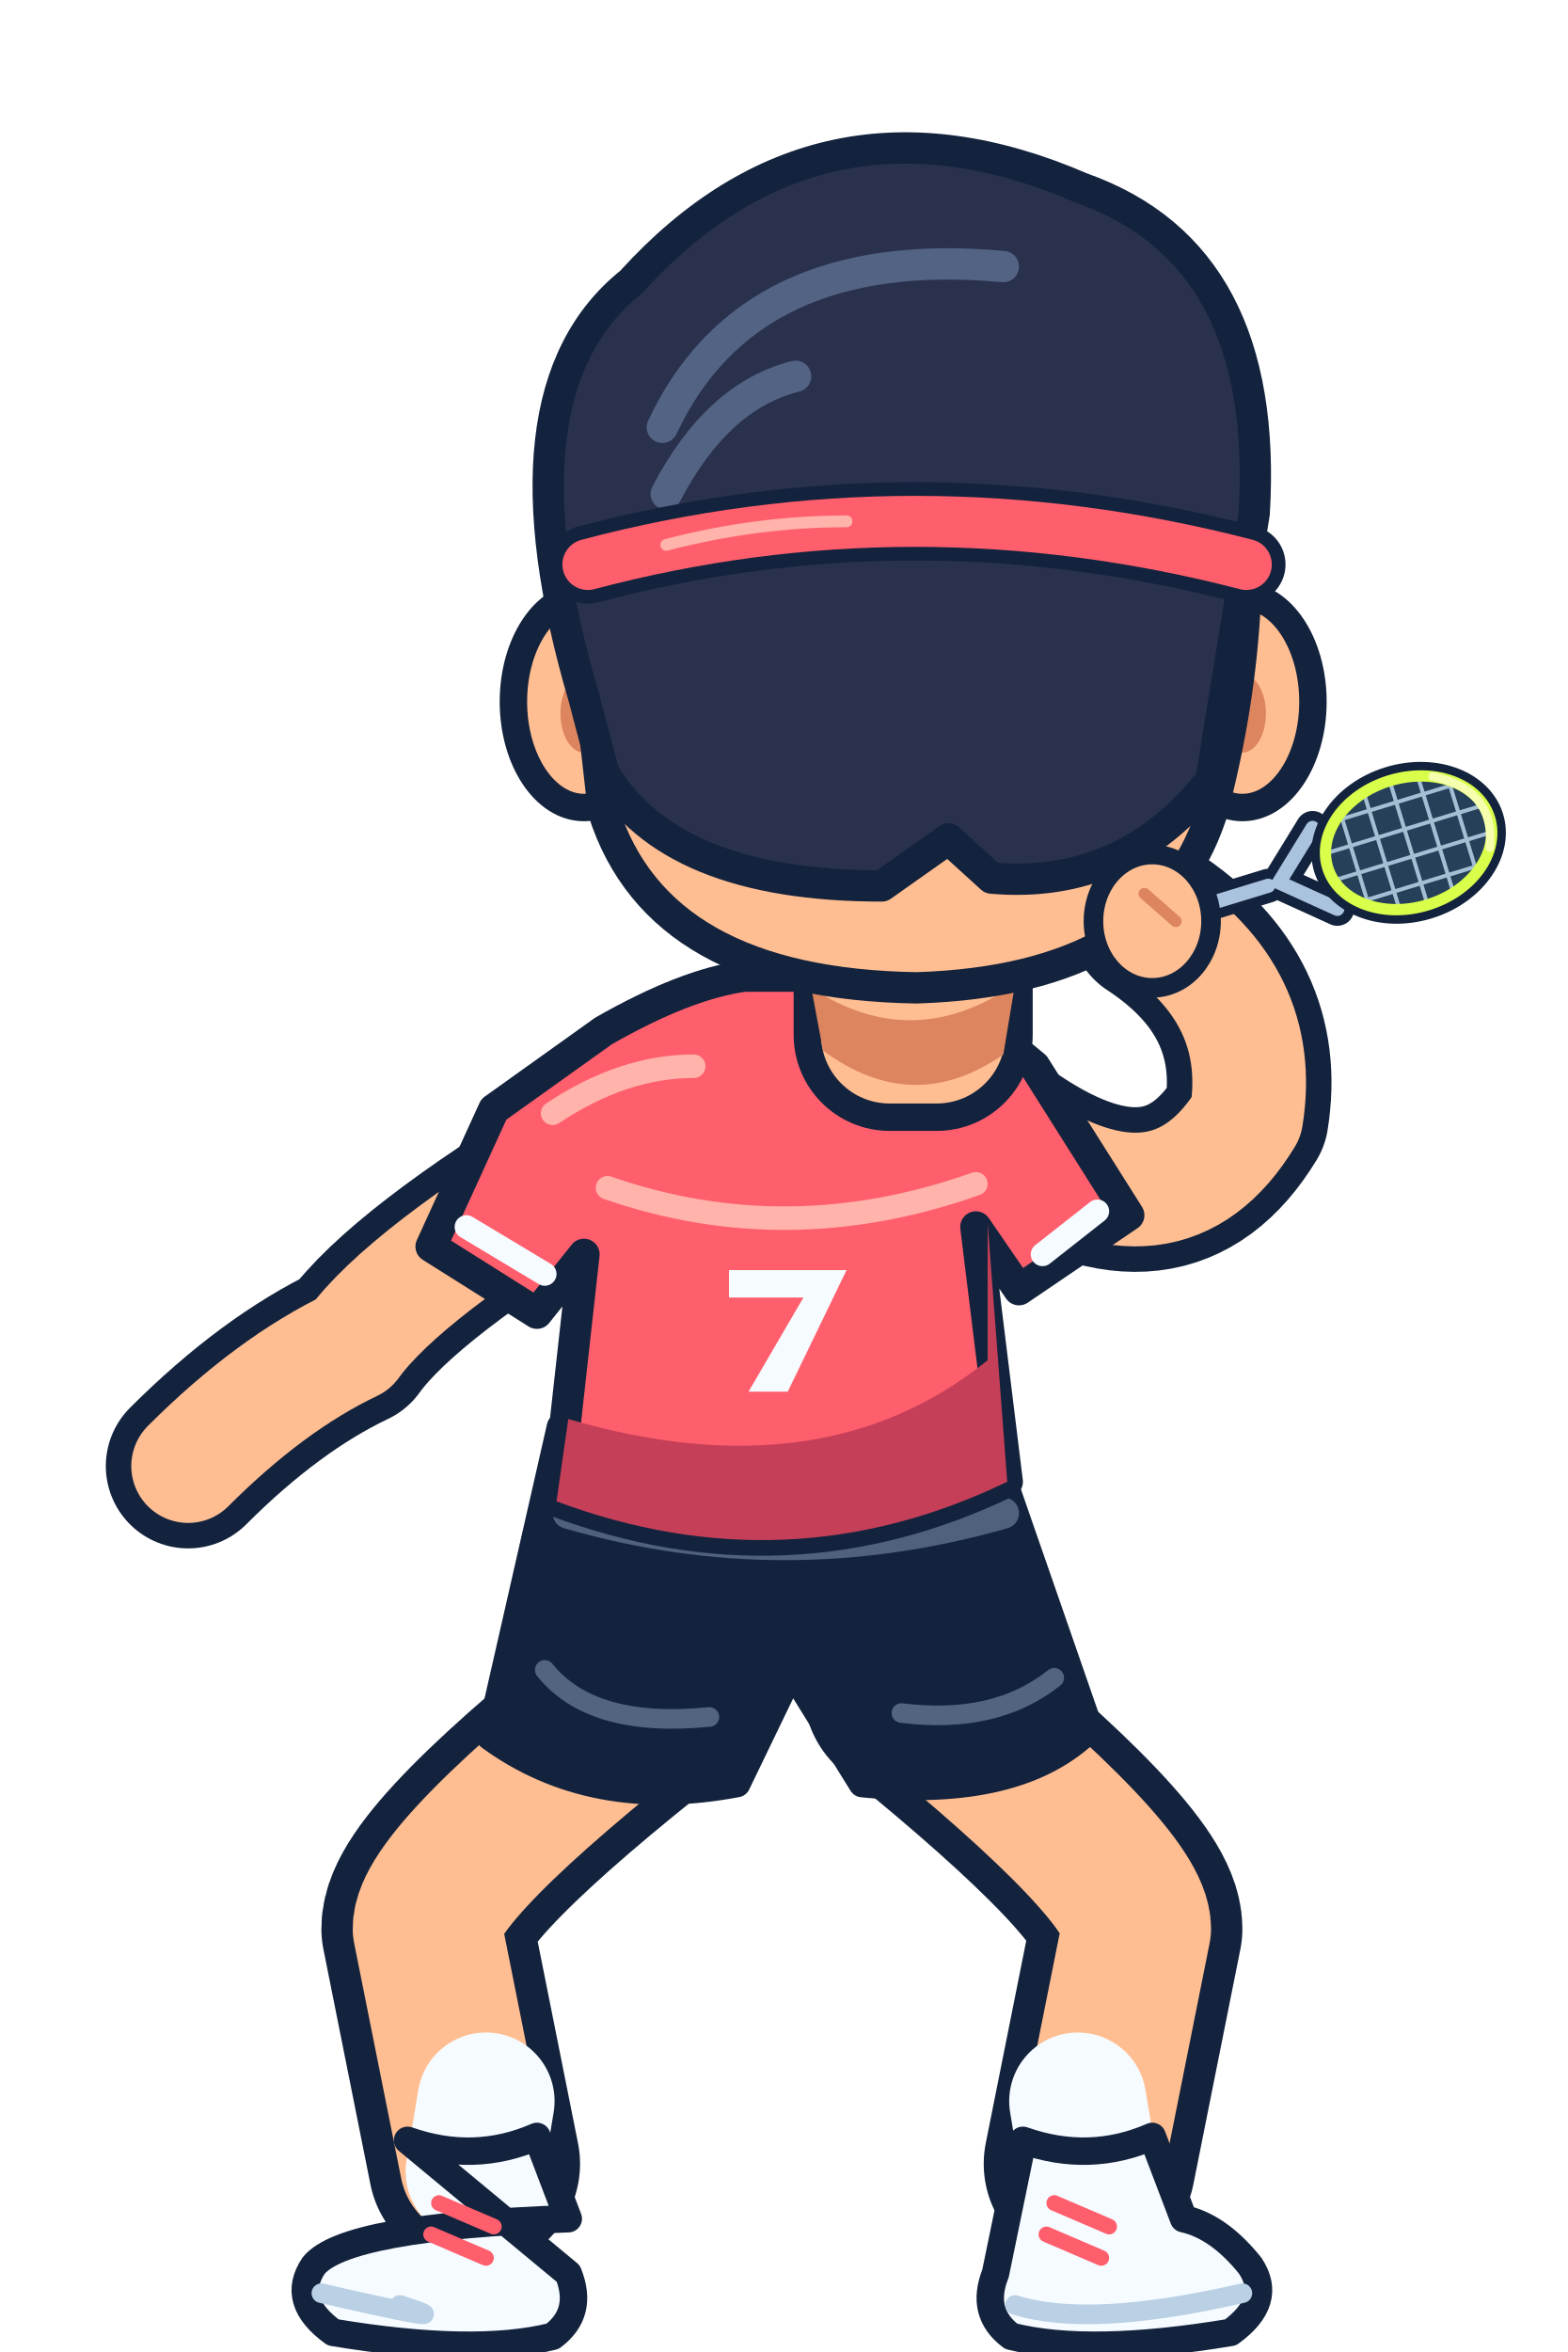
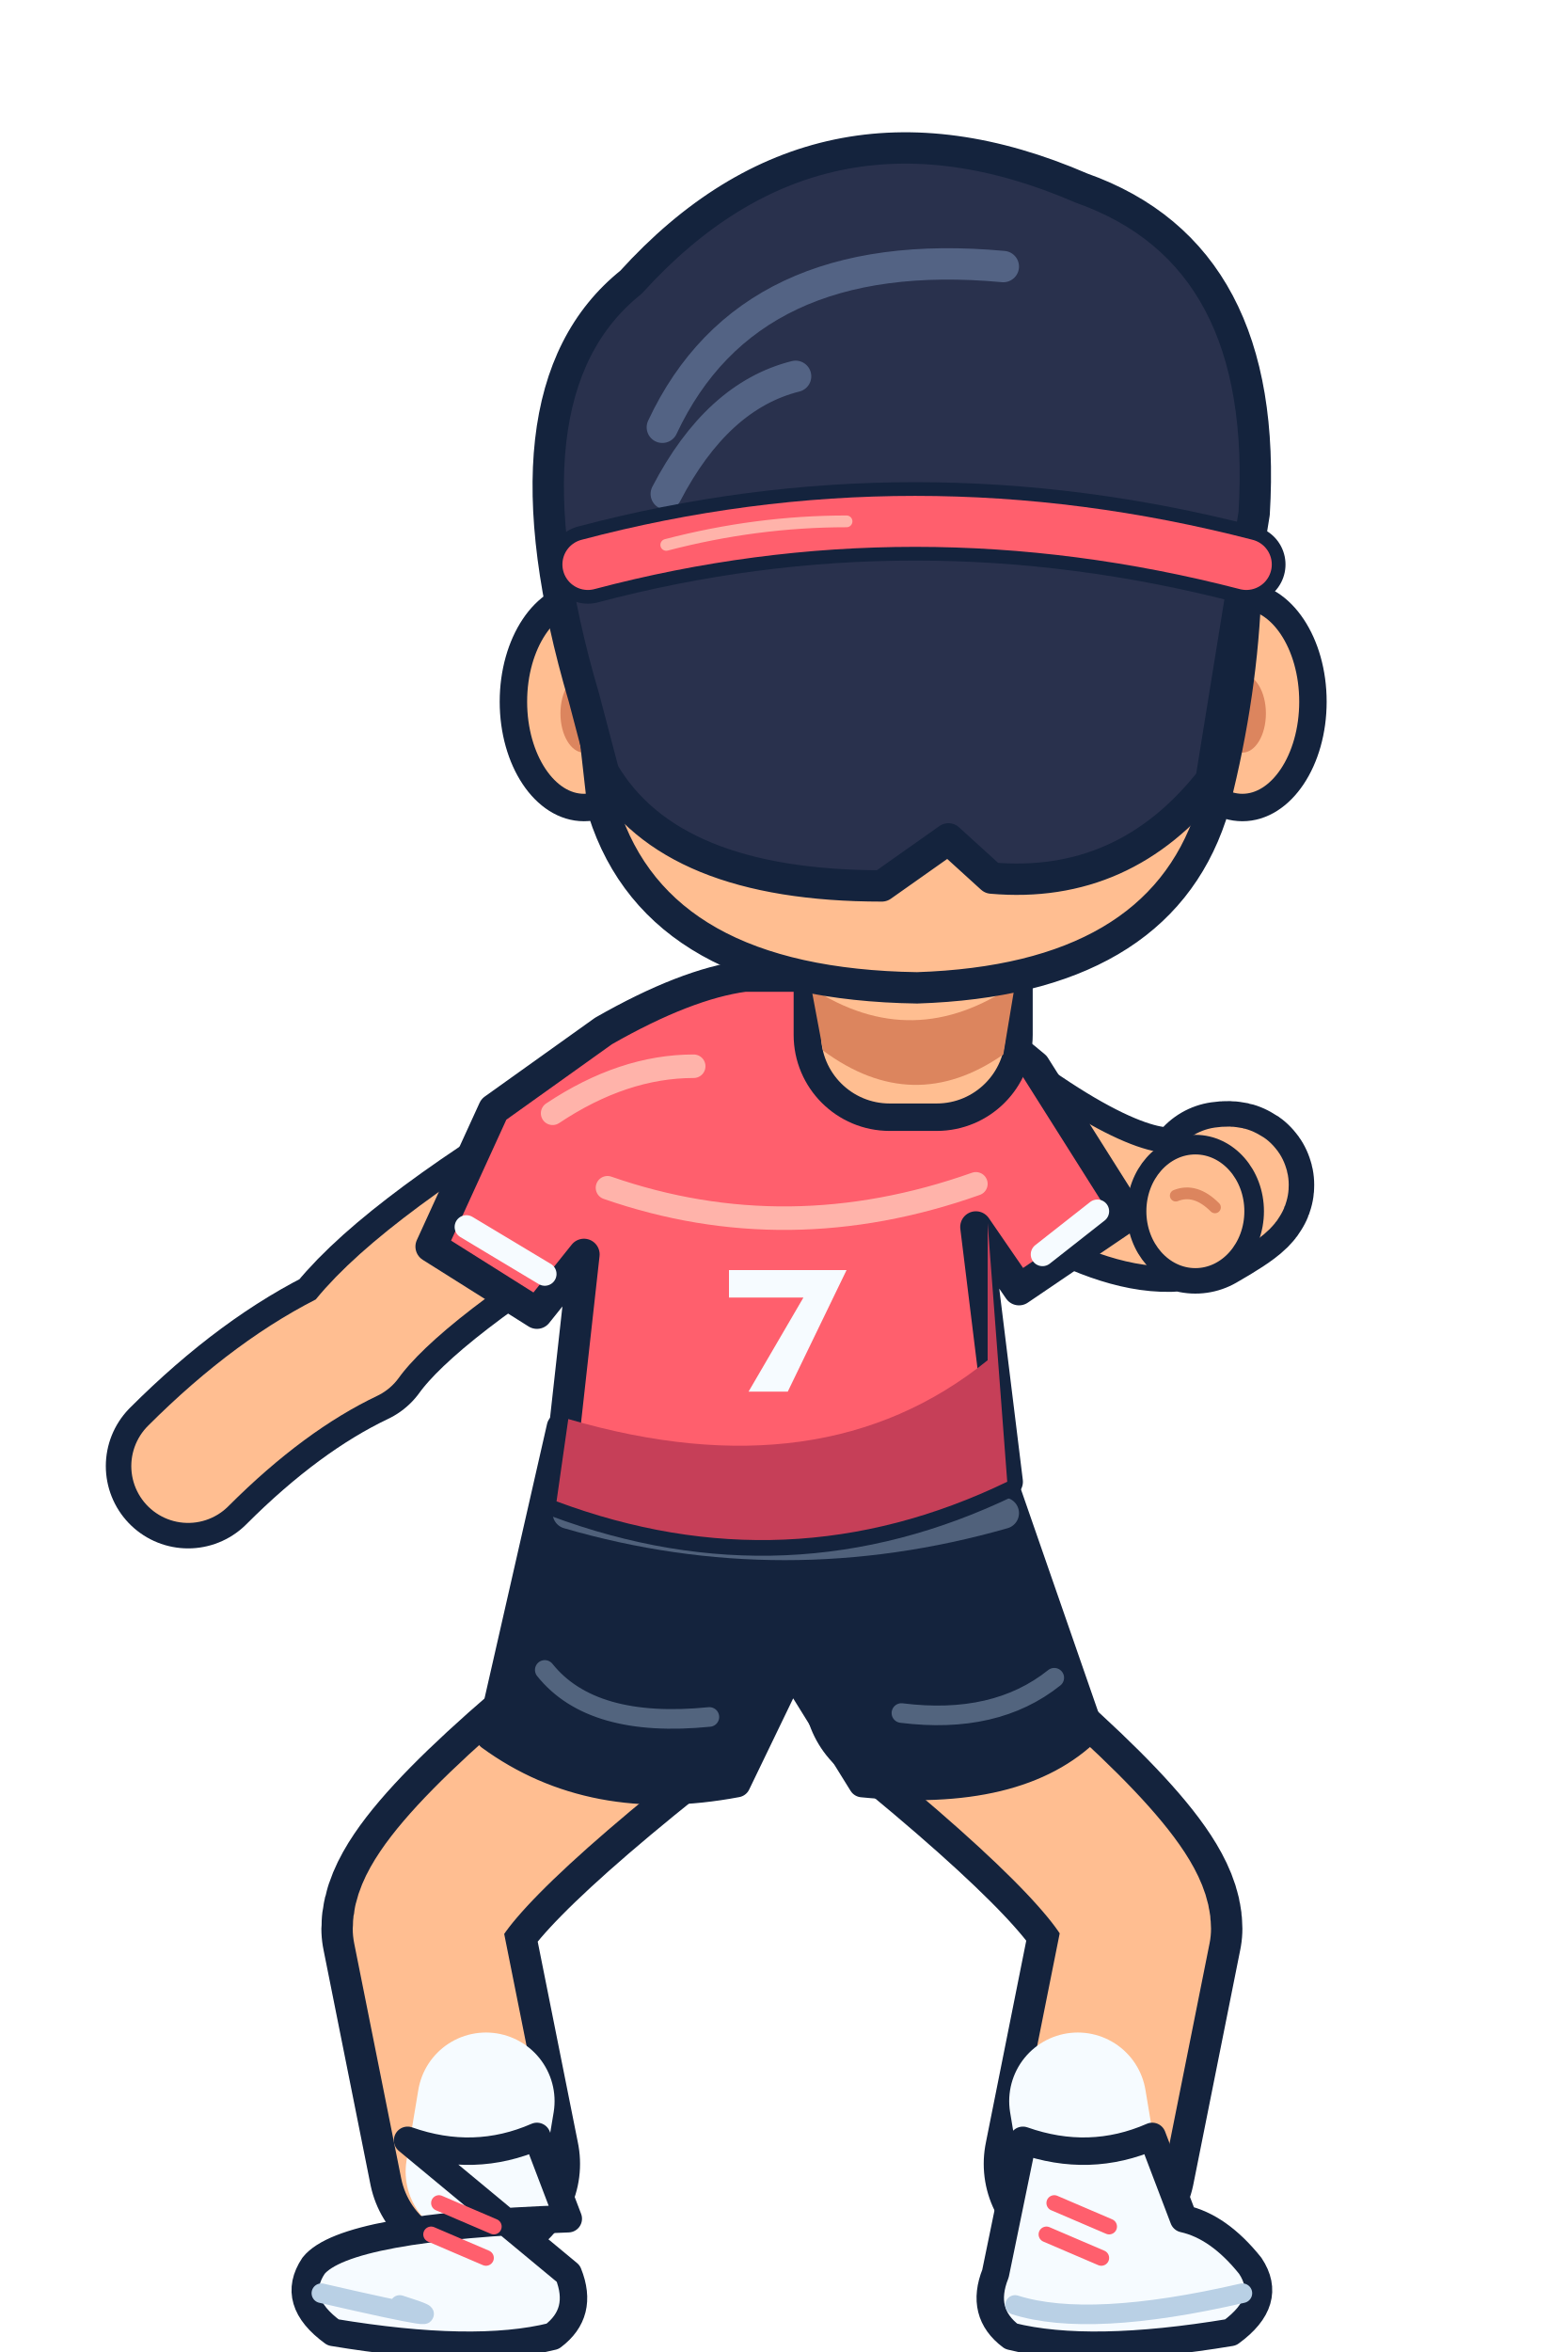
<svg xmlns="http://www.w3.org/2000/svg" width="400" height="600" viewBox="0 0 400 600">
-   <defs>
-     <clipPath id="strings">
-       <ellipse cx="0" cy="-95" rx="22" ry="29" />
-     </clipPath>
-   </defs>
  <path d="M169 431Q109 478 109 492L121 552" fill="none" stroke="#14233d" stroke-width="54" stroke-linejoin="round" stroke-linecap="round" />
  <path d="M169 431Q109 478 109 492L121 552" fill="none" stroke="#ffbe91" stroke-width="38" stroke-linejoin="round" stroke-linecap="round" />
  <path d="M124 536L121 554" fill="none" stroke="#f6fbff" stroke-width="35" stroke-linejoin="round" stroke-linecap="round" />
  <path d="M104 546Q121 552 137 545L145 566Q88 568 80 578Q74 587 85 595Q121 601 141 596Q149 590 145 580Z" fill="#f6fbff" stroke="#14233d" stroke-width="7" stroke-linejoin="round" stroke-linecap="round" />
  <path d="M102 588Q121 594 82 585" fill="none" stroke="#b9d0e5" stroke-width="5" stroke-linejoin="round" stroke-linecap="round" />
  <path d="M112 562l14 6 m-16 2l14 6" fill="none" stroke="#ff5f6d" stroke-width="4" stroke-linejoin="round" stroke-linecap="round" />
  <path d="M232 431Q290 478 290 492L278 552" fill="none" stroke="#14233d" stroke-width="54" stroke-linejoin="round" stroke-linecap="round" />
  <path d="M232 431Q290 478 290 492L278 552" fill="none" stroke="#ffbe91" stroke-width="38" stroke-linejoin="round" stroke-linecap="round" />
  <path d="M275 536L278 554" fill="none" stroke="#f6fbff" stroke-width="35" stroke-linejoin="round" stroke-linecap="round" />
  <path d="M261 546Q278 552 294 545L302 566Q311 568 319 578Q325 587 314 595Q278 601 258 596Q250 590 254 580Z" fill="#f6fbff" stroke="#14233d" stroke-width="7" stroke-linejoin="round" stroke-linecap="round" />
  <path d="M259 588Q278 594 317 585" fill="none" stroke="#b9d0e5" stroke-width="5" stroke-linejoin="round" stroke-linecap="round" />
  <path d="M269 562l14 6 m-16 2l14 6" fill="none" stroke="#ff5f6d" stroke-width="4" stroke-linejoin="round" stroke-linecap="round" />
  <path d="M143 364Q200 350 253 369L278 441Q260 459 220 455L202 426L188 455Q151 462 125 443Z" fill="#14233d" stroke="#14233d" stroke-width="7" stroke-linejoin="round" stroke-linecap="round" />
  <path d="M139 426Q151 441 181 438 M230 437Q254 440 269 428" fill="none" stroke="#52647e" stroke-width="5" stroke-linejoin="round" stroke-linecap="round" />
  <path d="M145 386Q200 402 256 386" fill="none" stroke="#50617b" stroke-width="8" stroke-linejoin="round" stroke-linecap="round" />
  <path d="M151 296Q103 325 90 343Q69 353 48 374" fill="none" stroke="#14233d" stroke-width="42" stroke-linejoin="round" stroke-linecap="round" />
  <path d="M151 296Q103 325 90 343Q69 353 48 374" fill="none" stroke="#ffbe91" stroke-width="29" stroke-linejoin="round" stroke-linecap="round" />
-   <path d="M259 292Q298 318 318 285Q323 254 294 235" fill="none" stroke="#14233d" stroke-width="42" stroke-linejoin="round" stroke-linecap="round" />
-   <path d="M259 292Q298 318 318 285Q323 254 294 235" fill="none" stroke="#ffbe91" stroke-width="29" stroke-linejoin="round" stroke-linecap="round" />
+   <path d="M259 292Q299 319 312 302Q319 301 305 309" fill="none" stroke="#14233d" stroke-width="42" stroke-linejoin="round" stroke-linecap="round" />
+   <path d="M259 292Q299 319 312 302Q319 301 305 309" fill="none" stroke="#ffbe91" stroke-width="29" stroke-linejoin="round" stroke-linecap="round" />
  <path d="M154 263Q175 251 190 249H222Q244 255 264 272L288 310L260 329L249 313L257 378Q201 405 142 383L149 320L137 335L110 318L126 283Z" fill="#ff5f6d" stroke="#14233d" stroke-width="8" stroke-linejoin="round" stroke-linecap="round" />
  <path d="M252 312L257 378Q201 405 142 383L145 362Q210 381 252 347Z" fill="#c63f58" stroke="none" stroke-width="1" stroke-linejoin="round" stroke-linecap="round" />
  <path d="M119 313L139 325 M266 320L280 309" fill="none" stroke="#f6fbff" stroke-width="6" stroke-linejoin="round" stroke-linecap="round" />
  <path d="M141 284Q159 272 177 272 M226 267L249 280" fill="none" stroke="#ffb3aa" stroke-width="6" stroke-linejoin="round" stroke-linecap="round" />
  <path d="M155 303Q201 319 249 302" fill="none" stroke="#ffb3aa" stroke-width="6" stroke-linejoin="round" stroke-linecap="round" />
  <path d="M186 324H216L201 355H191L205 331H186Z" fill="#f6fbff" stroke="none" stroke-width="1" stroke-linejoin="round" stroke-linecap="round" />
  <rect x="206" y="228" width="54" height="57" rx="21" fill="#ffbe91" stroke="#14233d" stroke-width="7" />
  <path d="M207 252Q233 269 259 251L256 269Q233 285 210 268Z" fill="#dc855e" stroke="none" stroke-width="1" stroke-linejoin="round" stroke-linecap="round" />
  <ellipse cx="149" cy="179" rx="18" ry="27" fill="#ffbe91" stroke="#14233d" stroke-width="7" />
  <ellipse cx="149" cy="182" rx="6" ry="10" fill="#dc855e" stroke="none" stroke-width="1" />
  <ellipse cx="317" cy="179" rx="18" ry="27" fill="#ffbe91" stroke="#14233d" stroke-width="7" />
  <ellipse cx="317" cy="182" rx="6" ry="10" fill="#dc855e" stroke="none" stroke-width="1" />
  <path d="M147 145Q143 70 208 51Q285 36 314 100Q324 152 309 208Q295 250 234 252Q168 251 154 207Z" fill="#ffbe91" stroke="#14233d" stroke-width="8" stroke-linejoin="round" stroke-linecap="round" />
  <path d="M149 178Q126 100 161 72Q209 19 276 48Q324 65 320 131L309 199Q287 227 253 224L242 214L225 226Q171 226 154 197Z" fill="#29314d" stroke="#14233d" stroke-width="8" stroke-linejoin="round" stroke-linecap="round" />
  <path d="M169 109Q191 62 256 68 M170 126Q183 101 203 96" fill="none" stroke="#536384" stroke-width="8" stroke-linejoin="round" stroke-linecap="round" />
  <path d="M150 144Q233 122 318 144" fill="none" stroke="#14233d" stroke-width="20" stroke-linejoin="round" stroke-linecap="round" />
  <path d="M150 144Q233 122 318 144" fill="none" stroke="#ff5f6d" stroke-width="13" stroke-linejoin="round" stroke-linecap="round" />
  <path d="M170 139Q193 133 216 133" fill="none" stroke="#ffb3aa" stroke-width="3" stroke-linejoin="round" stroke-linecap="round" />
-   <g transform="translate(294 235) rotate(73) scale(0.72)">
-     <path d="M0 16V-43 M0 -47L-15 -64 M0 -47L15 -64" fill="none" stroke="#14233d" stroke-width="12" stroke-linejoin="round" stroke-linecap="round" />
-     <path d="M0 -18V-43 M0 -47L-15 -64 M0 -47L15 -64" fill="none" stroke="#a9c3df" stroke-width="5" stroke-linejoin="round" stroke-linecap="round" />
-     <ellipse cx="0" cy="-95" rx="28" ry="35" fill="#14233d" stroke="none" stroke-width="1" />
-     <ellipse cx="0" cy="-95" rx="23" ry="30" fill="#26405a" stroke="none" stroke-width="1" />
-     <g clip-path="url(#strings)">
-       <path d="M-15 -129V-64 M-5 -129V-64 M5 -129V-64 M15 -129V-64 M-26 -115H26 M-26 -105H26 M-26 -95H26 M-26 -85H26 M-26 -75H26" fill="none" stroke="#a4bfd3" stroke-width="1.4" stroke-linejoin="round" stroke-linecap="round" />
-     </g>
-     <ellipse cx="0" cy="-95" rx="23" ry="30" fill="none" stroke="#d9ff4a" stroke-width="4" />
-     <path d="M-20 -110Q-9 -130 10 -122" fill="none" stroke="#f6ffad" stroke-width="3" stroke-linejoin="round" stroke-linecap="round" />
-     <rect x="-7" y="-20" width="14" height="39" rx="5" fill="#475e79" stroke="#14233d" stroke-width="3" />
-     <path d="M-5 -10L5 -13 M-5 -2L5 -5 M-5 6L5 3 M-5 14L5 11" fill="none" stroke="#b3c7d9" stroke-width="1.6" stroke-linejoin="round" stroke-linecap="round" />
-   </g>
-   <ellipse cx="294" cy="235" rx="15" ry="17" fill="#ffbe91" stroke="#14233d" stroke-width="5" />
-   <path d="M292 228l8 7" fill="none" stroke="#dc855e" stroke-width="3" stroke-linejoin="round" stroke-linecap="round" />
+   <ellipse cx="305" cy="309" rx="15" ry="17" fill="#ffbe91" stroke="#14233d" stroke-width="5" />
+   <path d="M300 305q5 -2 10 3" fill="none" stroke="#dc855e" stroke-width="3" stroke-linejoin="round" stroke-linecap="round" />
</svg>
